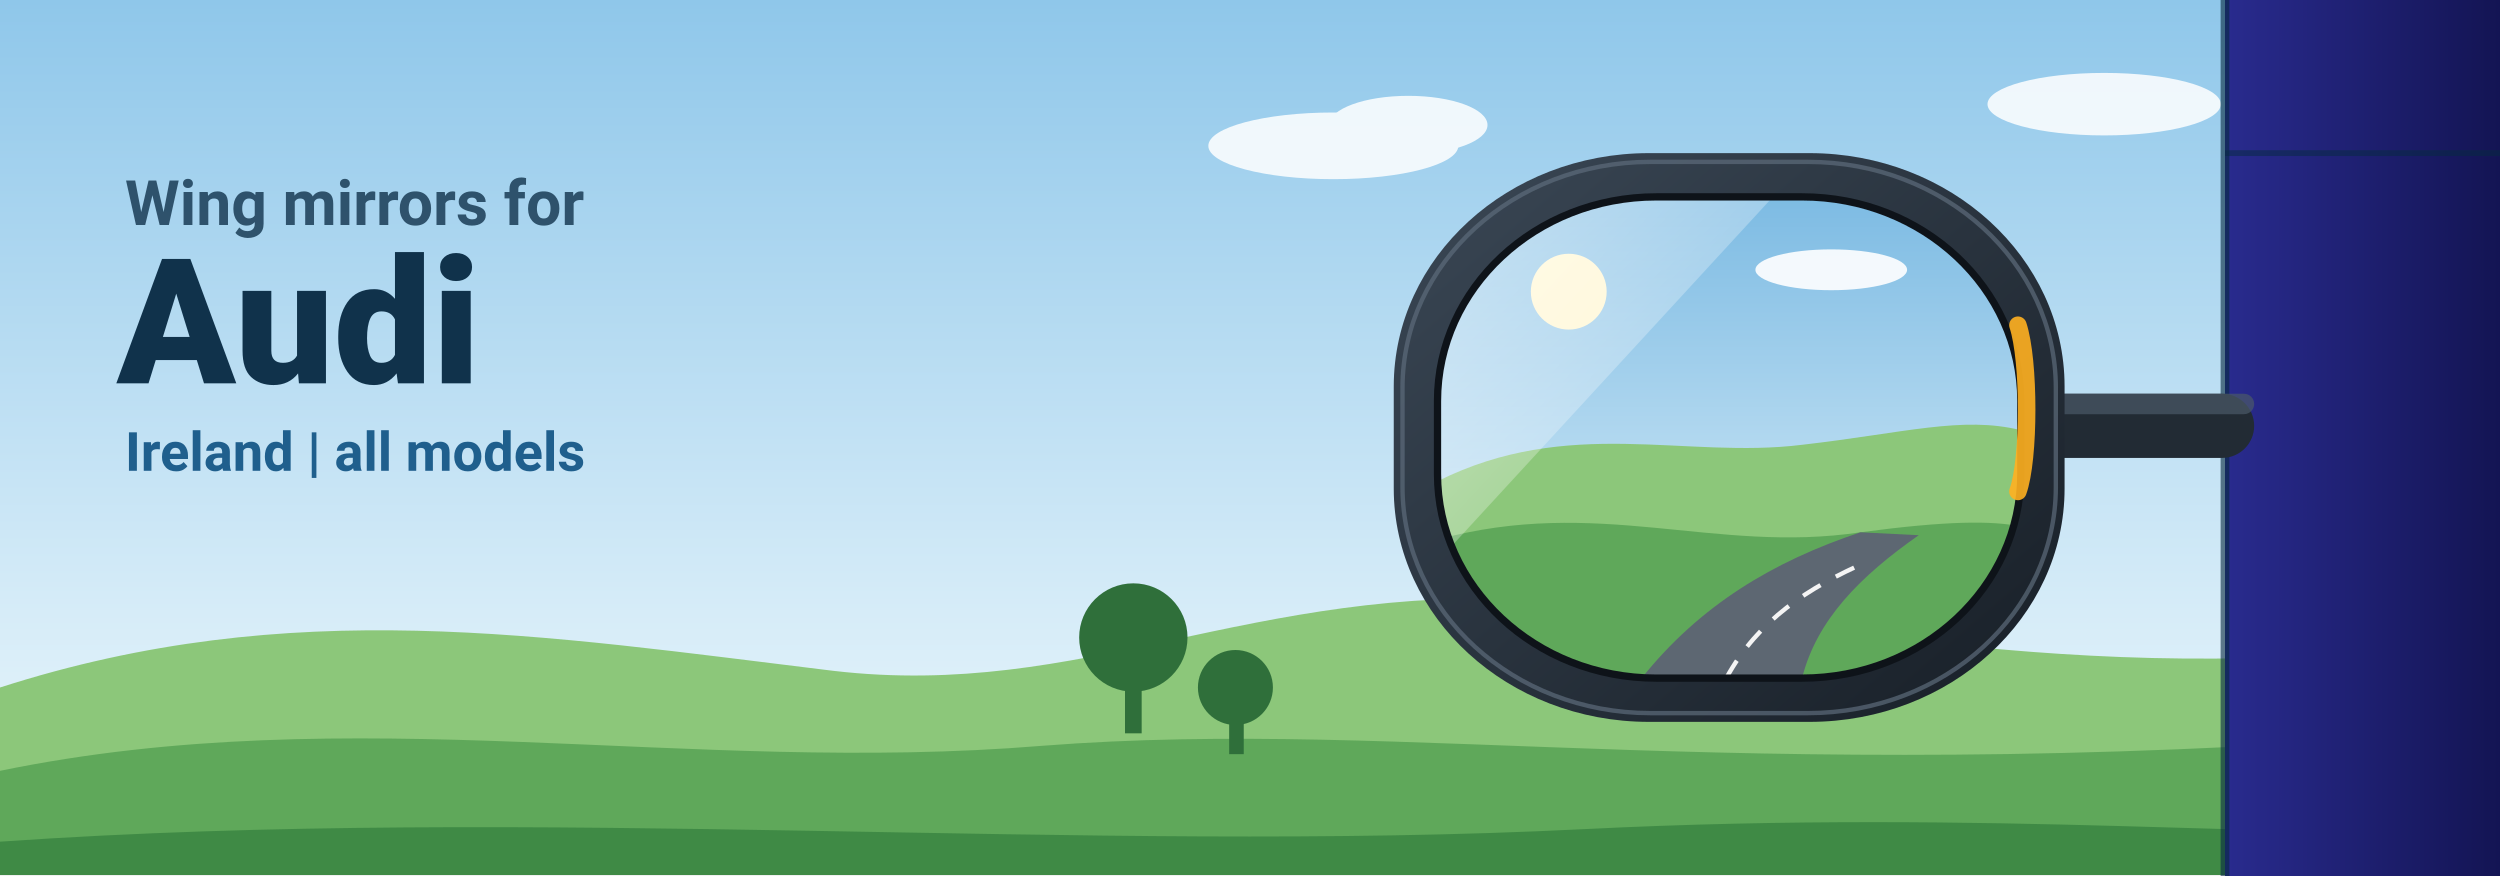
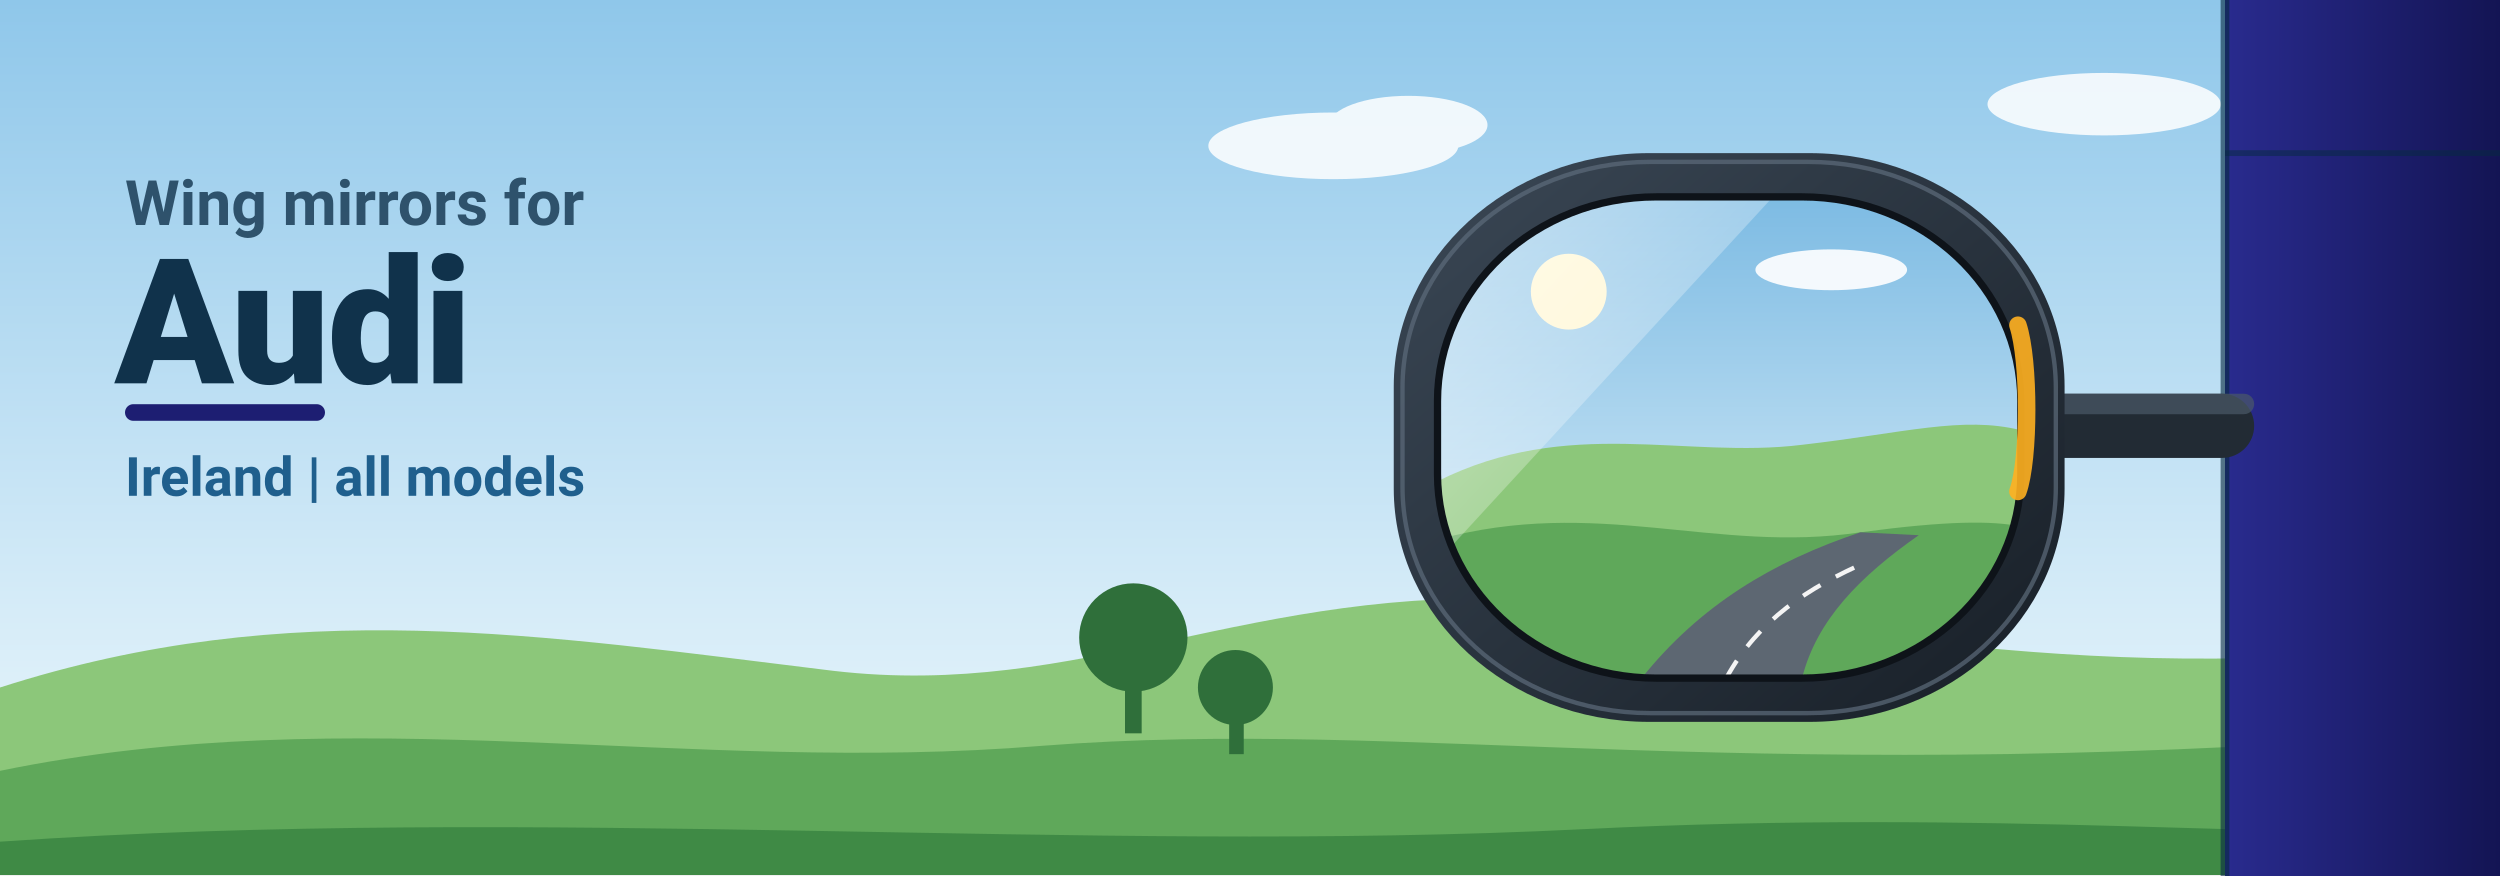
<svg xmlns="http://www.w3.org/2000/svg" viewBox="0 0 1200 420" width="1200" height="420" role="img" aria-label="Illustration of a Audi wing mirror reflecting green Irish hills">
  <defs>
    <linearGradient id="sky" x1="0" y1="0" x2="0" y2="1">
      <stop offset="0" stop-color="#8fc7ea" />
      <stop offset="0.7" stop-color="#d6ecf8" />
      <stop offset="1" stop-color="#eef8fc" />
    </linearGradient>
    <linearGradient id="glassSky" x1="0" y1="0" x2="0" y2="1">
      <stop offset="0" stop-color="#7dbbe3" />
      <stop offset="1" stop-color="#e3f3fb" />
    </linearGradient>
    <linearGradient id="housing" x1="0" y1="0" x2="1" y2="1">
      <stop offset="0" stop-color="#3b4856" />
      <stop offset="1" stop-color="#171e26" />
    </linearGradient>
    <linearGradient id="door" x1="0" y1="0" x2="1" y2="0">
      <stop offset="0" stop-color="hsl(239,55%,36%)" />
      <stop offset="1" stop-color="hsl(239,62%,20%)" />
    </linearGradient>
    <linearGradient id="shine" x1="0" y1="0" x2="1" y2="1">
      <stop offset="0" stop-color="#fff" stop-opacity="0.55" />
      <stop offset="1" stop-color="#fff" stop-opacity="0" />
    </linearGradient>
    <clipPath id="glassClip">
      <rect x="470" y="150" width="400" height="330" rx="150" ry="140" />
    </clipPath>
  </defs>
  <rect width="1200" height="420" fill="url(#sky)" />
  <g fill="#fff" opacity="0.85">
    <ellipse cx="640" cy="70" rx="60" ry="16" />
    <ellipse cx="676" cy="60" rx="38" ry="14" />
    <ellipse cx="1010" cy="50" rx="56" ry="15" />
  </g>
  <path d="M0 330 C140 285 260 305 400 322 C520 336 600 280 740 288 C880 296 1000 334 1200 306 L1200 420 L0 420Z" fill="#8cc77a" />
  <path d="M0 370 C170 335 330 372 500 358 C680 344 840 380 1200 350 L1200 420 L0 420Z" fill="#5fa85a" />
  <path d="M0 404 C260 386 520 410 760 398 C960 388 1100 404 1200 398 L1200 420 L0 420Z" fill="#3f8a45" />
  <g fill="#2f6f3a">
    <rect x="540" y="318" width="8" height="34" />
    <circle cx="544" cy="306" r="26" />
    <rect x="590" y="338" width="7" height="24" />
    <circle cx="593" cy="330" r="18" />
  </g>
  <g transform="translate(361,-10.5) scale(0.7)">
    <rect x="1010" y="0" width="190" height="630" fill="url(#door)" />
    <path d="M1010 0 L1010 630" stroke="#06293f" stroke-width="6" opacity="0.6" />
    <path d="M1010 120 H1200" stroke="#06293f" stroke-width="4" opacity="0.5" />
    <rect x="860" y="285" width="170" height="44" rx="22" fill="#222b34" />
    <rect x="860" y="285" width="170" height="14" rx="7" fill="#4a5968" opacity="0.7" />
    <rect x="440" y="120" width="460" height="390" rx="175" ry="160" fill="url(#housing)" />
    <rect x="446" y="126" width="448" height="378" rx="170" ry="155" fill="none" stroke="#5c6b7a" stroke-width="3" opacity="0.7" />
    <g clip-path="url(#glassClip)">
      <rect x="470" y="150" width="400" height="330" fill="url(#glassSky)" />
      <circle cx="560" cy="215" r="26" fill="#fff6cf" />
      <ellipse cx="740" cy="200" rx="52" ry="14" fill="#fff" opacity="0.9" />
      <path d="M470 345 C560 300 640 330 720 320 C790 312 830 300 870 310 L870 480 L470 480Z" fill="#8cc77a" />
      <path d="M470 385 C580 355 660 395 760 380 C820 372 850 372 870 376 L870 480 L470 480Z" fill="#5fa85a" />
      <path d="M610 480 C650 430 700 400 760 380 L800 382 C760 410 730 440 720 480Z" fill="#5d6772" />
      <path d="M668 480 C690 440 724 418 765 400" stroke="#f4f4f4" stroke-width="3" stroke-dasharray="14 12" fill="none" />
      <path d="M470 150 L700 150 L470 400Z" fill="url(#shine)" />
    </g>
    <rect x="470" y="150" width="400" height="330" rx="150" ry="140" fill="none" stroke="#0e1319" stroke-width="5" />
    <path d="M868 238 C876 262 876 330 868 352" stroke="#ffb020" stroke-width="12" stroke-linecap="round" fill="none" opacity="0.9" />
  </g>
  <g font-family="system-ui,-apple-system,'Segoe UI',Roboto,Arial,sans-serif" fill="#10324b">
-     <text x="60" y="108" font-size="30" font-weight="600" opacity="0.8">Wing mirrors for</text>
-     <text x="56" y="184" font-size="84" font-weight="800">Audi</text>
-     <text x="60" y="226" font-size="26" font-weight="600" fill="#1f5f8d">Ireland  |  all models</text>
+     <text x="60" y="108" font-size="30" font-weight="600" letter-spacing="0" fill="#10324b" opacity="0.8">Wing mirrors for</text>
+     <text x="55" y="184" font-size="84" font-weight="900" letter-spacing="-1">Audi</text>
+     <rect x="60" y="194" width="96" height="8" rx="4" fill="hsl(239,60%,28%)" />
+     <text x="60" y="238" font-size="26" font-weight="600" fill="#1f5f8d">Ireland  |  all models</text>
  </g>
</svg>
